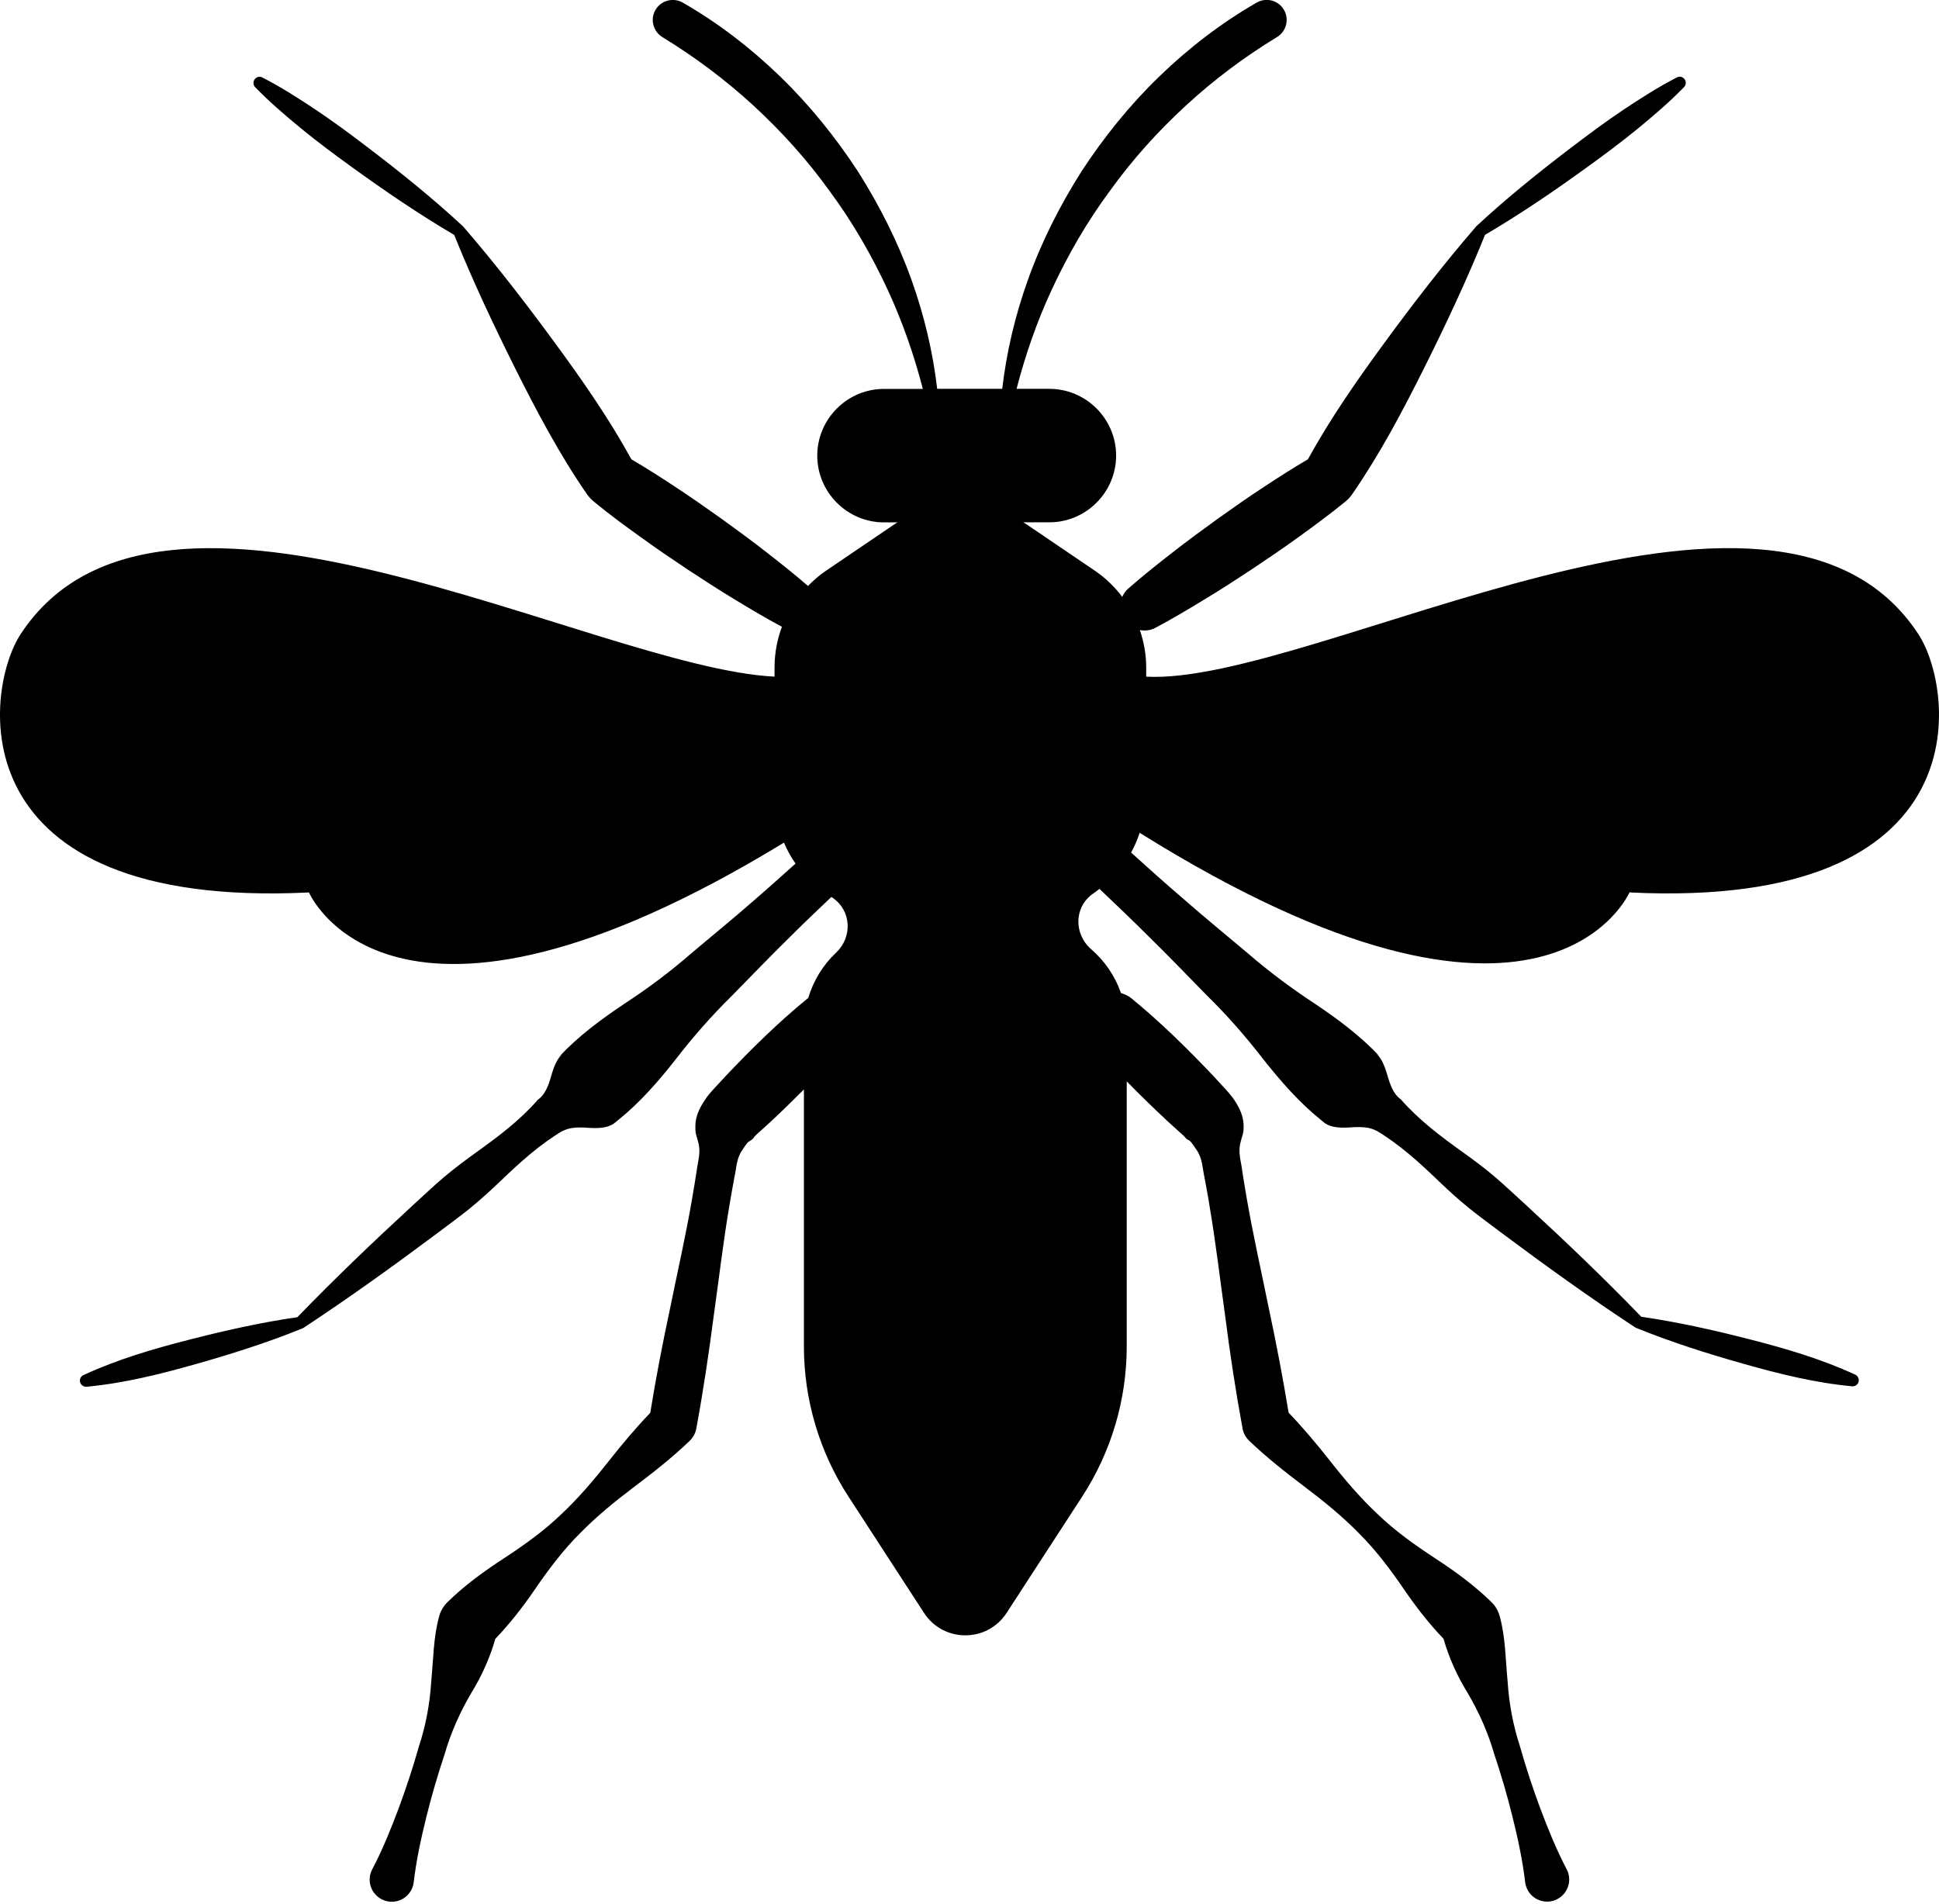
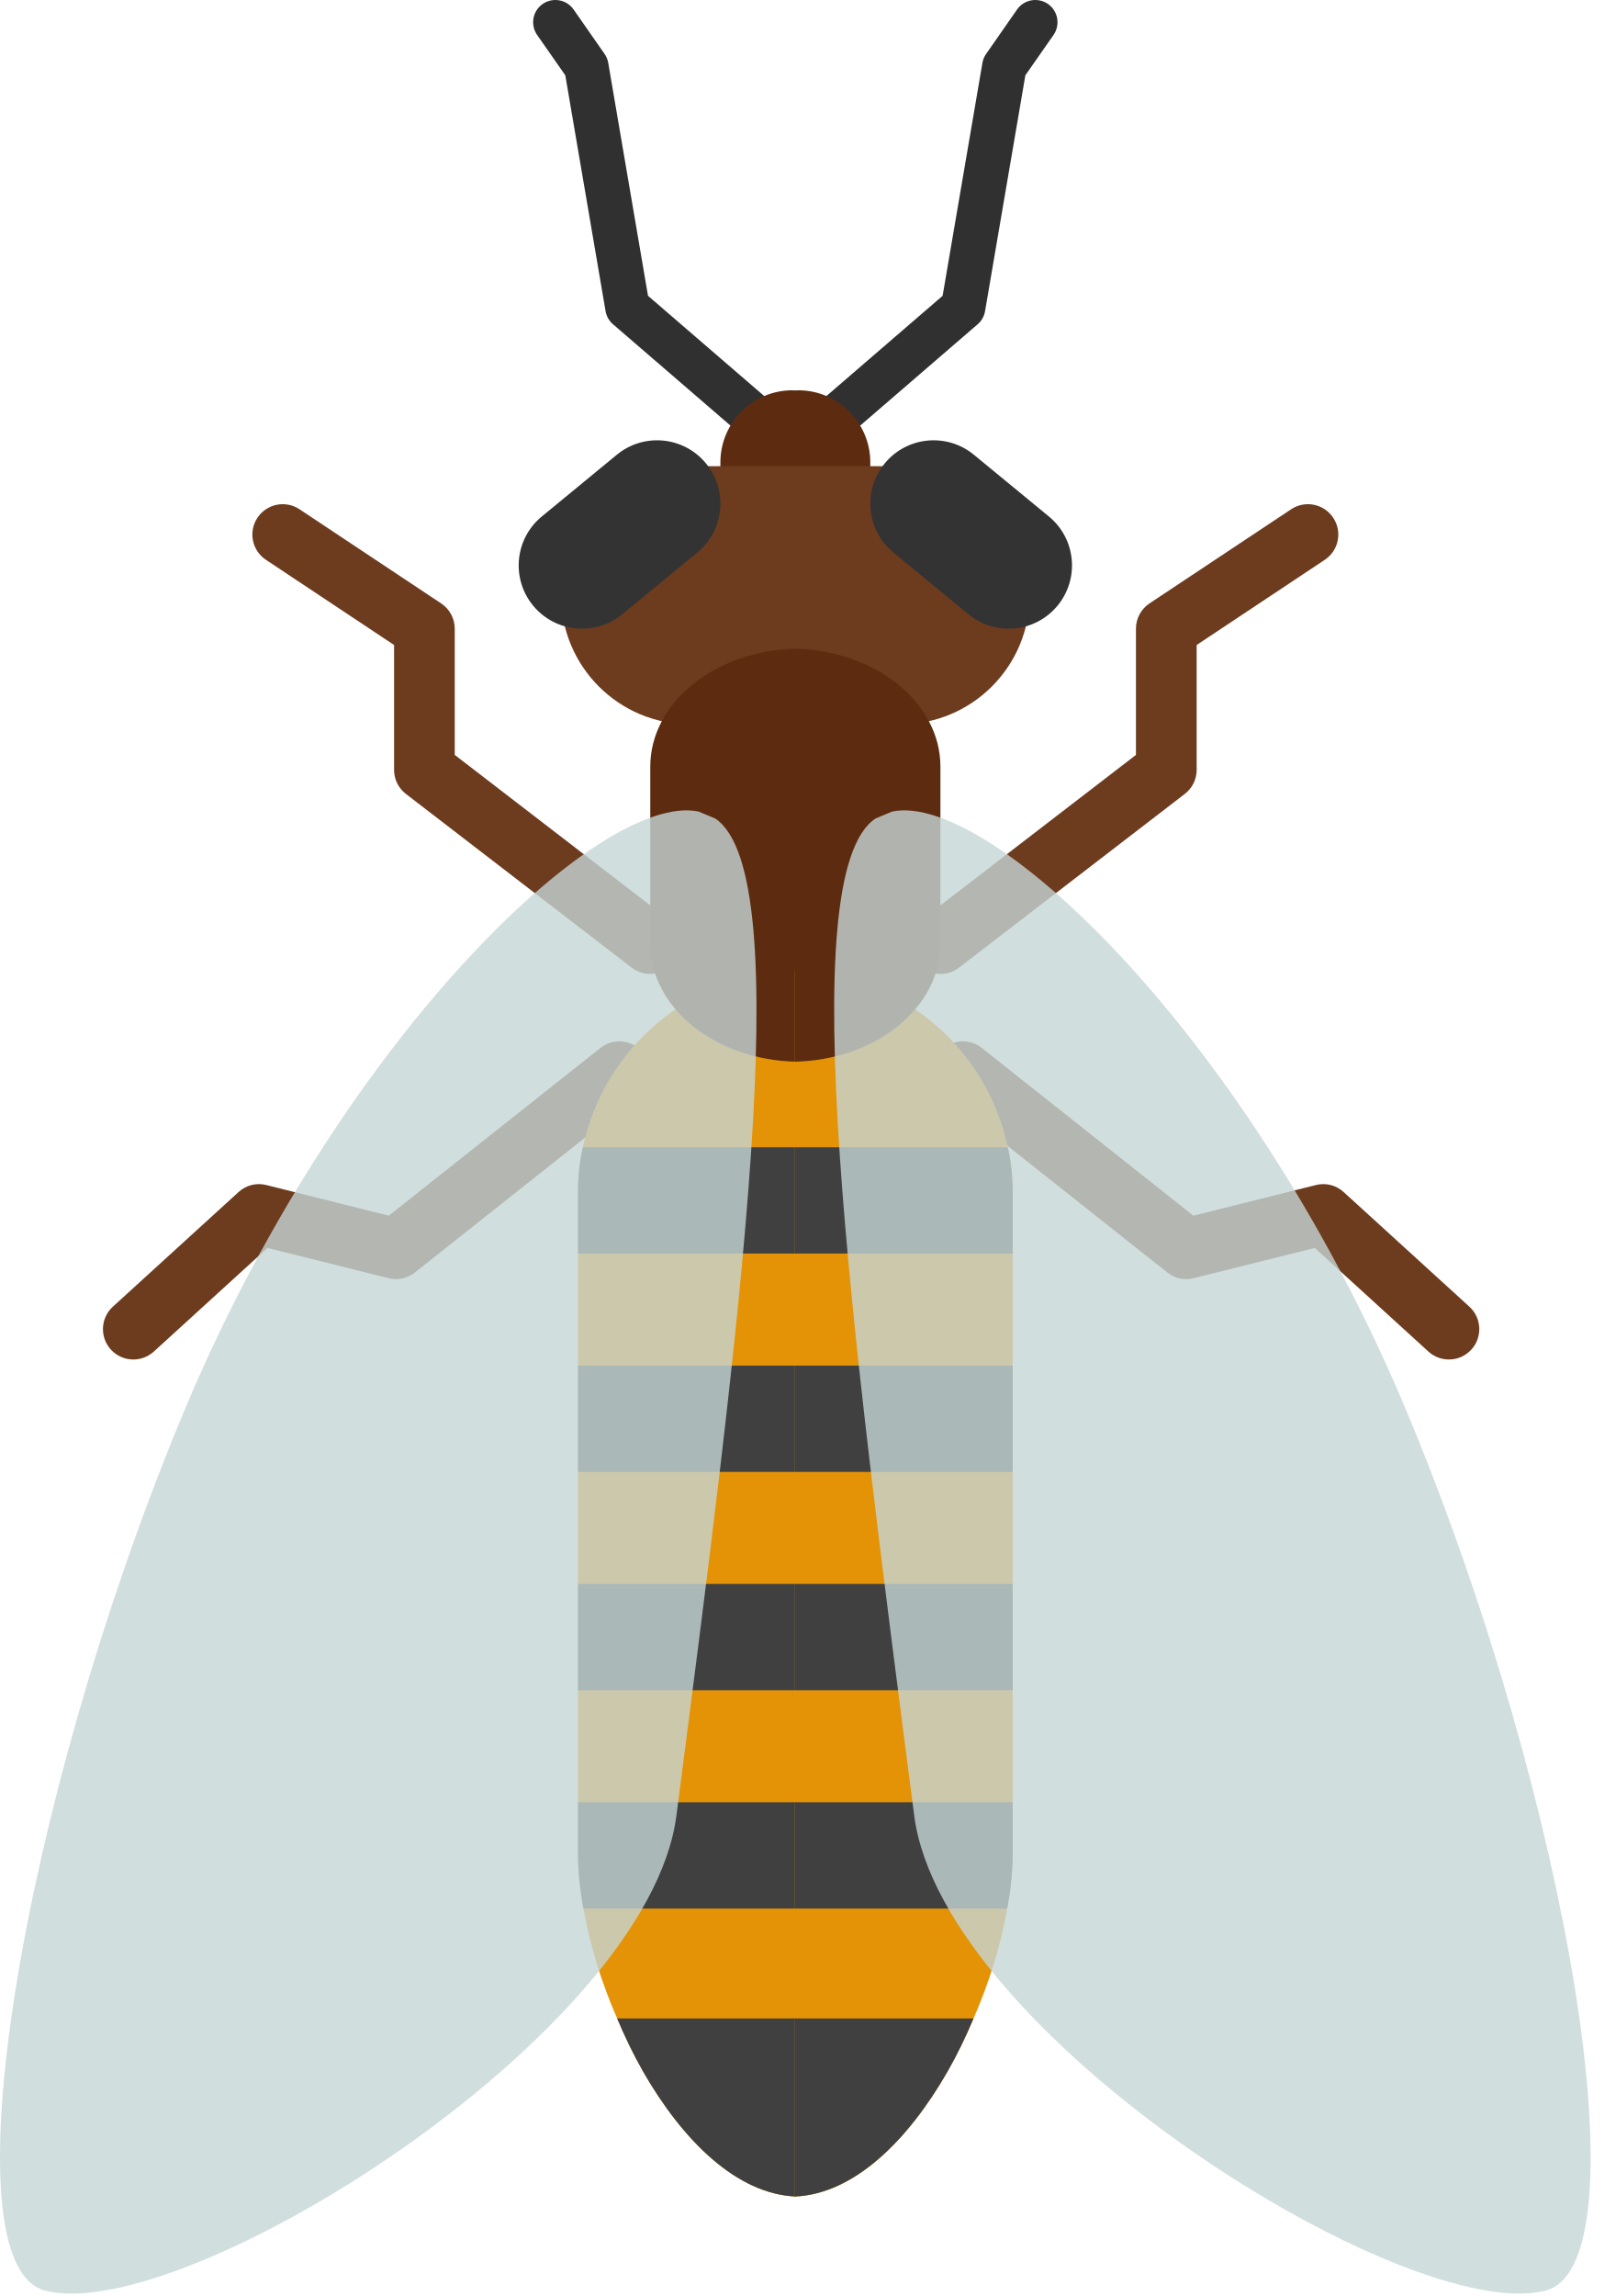
- <svg xmlns="http://www.w3.org/2000/svg" width="27.6mm" height="27.1mm" viewBox="0 0 27.6 27.1" version="1.1" id="svg1">
+ <svg xmlns="http://www.w3.org/2000/svg" width="19mm" height="27mm" viewBox="0 0 19 27" version="1.1" id="svg1">
  <defs id="defs1" />
  <g id="layer1">
-     <path d="m 23.202,12.704 c 5.024,0.245 4.626,-2.88 4.105,-3.676 -2.045,-3.128 -8.607,0.735 -10.992,0.604 V 9.498 c 0,-0.183 -0.033,-0.361 -0.09,-0.529 0.071,0.012 0.146,0.007 0.215,-0.029 0.24,-0.127 0.472,-0.265 0.703,-0.406 0.232,-0.139 0.458,-0.287 0.683,-0.435 0.224,-0.15 0.448,-0.301 0.666,-0.46 0.219,-0.158 0.437,-0.318 0.646,-0.489 l 0.015,-0.012 c 0.037,-0.03 0.07,-0.067 0.098,-0.108 0.393,-0.57 0.716,-1.182 1.026,-1.802 0.307,-0.616 0.601,-1.24 0.861,-1.885 0.507,-0.298 0.991,-0.628 1.464,-0.971 0.239,-0.173 0.477,-0.35 0.706,-0.537 0.228,-0.188 0.454,-0.38 0.663,-0.595 0.025,-0.026 0.033,-0.066 0.015,-0.101 -0.022,-0.043 -0.075,-0.06 -0.117,-0.037 -0.266,0.137 -0.515,0.297 -0.762,0.461 -0.246,0.165 -0.483,0.341 -0.719,0.52 -0.471,0.358 -0.932,0.728 -1.368,1.132 l -0.011,0.012 -0.011,0.013 c -0.458,0.53 -0.882,1.081 -1.292,1.64 -0.392,0.535 -0.77,1.078 -1.089,1.658 -0.21,0.123 -0.415,0.254 -0.618,0.388 -0.226,0.147 -0.447,0.303 -0.666,0.459 -0.218,0.158 -0.437,0.317 -0.649,0.484 -0.213,0.166 -0.425,0.334 -0.629,0.513 -0.036,0.032 -0.061,0.072 -0.081,0.114 -0.107,-0.141 -0.235,-0.267 -0.385,-0.369 l -0.99,-0.672 c -0.011,-0.007 -0.023,-0.012 -0.034,-0.02 h 0.372 c 0.522,0 0.95,-0.427 0.95,-0.95 0,-0.522 -0.427,-0.95 -0.95,-0.95 h -0.467 c 0.126,-0.486 0.29,-0.958 0.499,-1.408 0.231,-0.498 0.506,-0.974 0.831,-1.412 0.318,-0.443 0.684,-0.848 1.083,-1.215 0.398,-0.367 0.834,-0.692 1.295,-0.973 0.131,-0.08 0.176,-0.251 0.099,-0.385 -0.078,-0.137 -0.252,-0.184 -0.389,-0.105 -0.507,0.291 -0.972,0.65 -1.39,1.055 -0.419,0.405 -0.785,0.861 -1.102,1.345 -0.31,0.489 -0.573,1.008 -0.766,1.551 -0.18,0.502 -0.303,1.022 -0.364,1.547 h -0.926 c -0.061,-0.525 -0.185,-1.045 -0.364,-1.547 -0.194,-0.543 -0.456,-1.061 -0.766,-1.551 -0.318,-0.484 -0.684,-0.94 -1.102,-1.345 -0.418,-0.405 -0.884,-0.765 -1.39,-1.055 -0.133,-0.076 -0.305,-0.033 -0.385,0.099 -0.082,0.134 -0.039,0.31 0.095,0.392 0.461,0.282 0.896,0.606 1.295,0.973 0.398,0.367 0.765,0.772 1.083,1.215 0.325,0.438 0.6,0.914 0.831,1.412 0.208,0.45 0.373,0.922 0.499,1.408 h -0.553 c -0.522,0 -0.95,0.427 -0.95,0.95 0,0.522 0.427,0.95 0.95,0.95 h 0.193 c -0.011,0.007 -0.023,0.012 -0.034,0.02 l -0.99,0.672 c -0.092,0.062 -0.174,0.135 -0.251,0.213 -0.189,-0.164 -0.384,-0.319 -0.581,-0.472 -0.212,-0.167 -0.431,-0.326 -0.649,-0.484 -0.22,-0.156 -0.441,-0.312 -0.666,-0.459 -0.203,-0.134 -0.408,-0.265 -0.618,-0.388 -0.318,-0.58 -0.696,-1.123 -1.089,-1.658 -0.41,-0.559 -0.834,-1.11 -1.292,-1.64 l -0.011,-0.013 -0.011,-0.011 c -0.436,-0.404 -0.898,-0.775 -1.368,-1.132 -0.235,-0.179 -0.473,-0.355 -0.719,-0.52 -0.246,-0.164 -0.496,-0.324 -0.762,-0.461 -0.032,-0.017 -0.073,-0.012 -0.101,0.015 -0.034,0.033 -0.035,0.089 -0.002,0.123 0.209,0.215 0.434,0.407 0.663,0.595 0.229,0.187 0.466,0.364 0.706,0.537 0.474,0.343 0.957,0.673 1.464,0.971 0.26,0.645 0.554,1.269 0.861,1.885 0.31,0.62 0.633,1.232 1.026,1.802 0.027,0.039 0.062,0.078 0.101,0.109 l 0.013,0.011 c 0.209,0.172 0.427,0.332 0.646,0.489 0.218,0.159 0.442,0.31 0.666,0.46 0.226,0.148 0.452,0.296 0.683,0.435 0.22,0.134 0.441,0.265 0.669,0.387 -0.068,0.183 -0.105,0.378 -0.105,0.578 V 9.632 C 8.447,9.502 2.267,6.01 0.293,9.028 c -0.521,0.796 -0.919,3.921 4.105,3.676 0,0 1.154,2.709 6.761,-0.709 0.045,0.105 0.099,0.205 0.165,0.298 -0.19,0.169 -0.378,0.34 -0.571,0.506 -0.298,0.262 -0.606,0.513 -0.91,0.769 -0.299,0.261 -0.618,0.5 -0.955,0.72 -0.334,0.223 -0.654,0.461 -0.927,0.751 l 0.064,-0.052 c -0.089,0.066 -0.139,0.187 -0.178,0.325 -0.038,0.138 -0.087,0.261 -0.174,0.33 l -0.018,0.014 c -0.257,0.294 -0.566,0.526 -0.881,0.751 -0.157,0.113 -0.311,0.229 -0.459,0.353 -0.147,0.125 -0.286,0.259 -0.429,0.388 -0.563,0.519 -1.118,1.048 -1.653,1.602 -0.521,0.075 -1.031,0.19 -1.538,0.32 -0.512,0.131 -1.02,0.279 -1.507,0.504 -0.033,0.015 -0.054,0.049 -0.05,0.087 0.004,0.048 0.047,0.083 0.095,0.079 0.534,-0.05 1.047,-0.179 1.556,-0.323 0.509,-0.144 1.014,-0.304 1.507,-0.504 l 0.003,-0.001 c 0.01,-0.004 0.02,-0.009 0.03,-0.016 0.648,-0.427 1.276,-0.879 1.895,-1.341 0.153,-0.117 0.311,-0.23 0.461,-0.351 0.15,-0.122 0.292,-0.252 0.432,-0.385 0.279,-0.268 0.564,-0.528 0.9,-0.727 l -0.018,0.014 c 0.095,-0.058 0.227,-0.063 0.37,-0.052 0.143,0.01 0.274,0.004 0.366,-0.058 l 0.064,-0.052 c 0.31,-0.249 0.572,-0.55 0.82,-0.866 0.246,-0.318 0.509,-0.618 0.792,-0.896 0.279,-0.283 0.553,-0.571 0.837,-0.848 0.192,-0.192 0.389,-0.379 0.586,-0.566 l 0.019,0.013 c 0.267,0.182 0.283,0.558 0.048,0.78 -0.185,0.174 -0.323,0.397 -0.397,0.647 -0.004,0.003 -0.01,0.006 -0.014,0.009 -0.416,0.34 -0.796,0.716 -1.164,1.104 l -0.136,0.147 -0.034,0.037 c -0.019,0.02 -0.037,0.04 -0.054,0.061 -0.035,0.042 -0.066,0.087 -0.095,0.133 -0.057,0.092 -0.102,0.194 -0.108,0.303 -0.002,0.051 -0.002,0.117 0.01,0.153 0.01,0.035 0.022,0.071 0.03,0.107 0.041,0.143 -0.007,0.27 -0.022,0.403 -0.022,0.132 -0.041,0.264 -0.065,0.396 -0.09,0.527 -0.21,1.049 -0.316,1.573 -0.105,0.49 -0.2,0.983 -0.28,1.477 -0.207,0.216 -0.401,0.447 -0.588,0.684 -0.212,0.269 -0.432,0.529 -0.68,0.761 -0.244,0.236 -0.524,0.436 -0.813,0.625 -0.29,0.189 -0.568,0.391 -0.809,0.629 -0.052,0.052 -0.093,0.118 -0.114,0.194 l -0.002,0.009 c -0.082,0.295 -0.081,0.61 -0.112,0.927 -0.02,0.317 -0.078,0.625 -0.175,0.92 -0.085,0.3 -0.182,0.595 -0.291,0.888 -0.11,0.292 -0.226,0.582 -0.374,0.862 -0.017,0.033 -0.03,0.071 -0.034,0.11 -0.02,0.173 0.104,0.329 0.276,0.349 0.173,0.02 0.329,-0.104 0.349,-0.276 0.037,-0.316 0.104,-0.622 0.179,-0.926 0.075,-0.303 0.163,-0.603 0.262,-0.9 0.087,-0.3 0.214,-0.588 0.378,-0.867 0.149,-0.243 0.266,-0.502 0.343,-0.772 0.206,-0.215 0.39,-0.451 0.561,-0.701 0.196,-0.285 0.401,-0.56 0.642,-0.799 0.237,-0.243 0.502,-0.458 0.775,-0.664 0.273,-0.206 0.541,-0.417 0.786,-0.652 0.049,-0.047 0.084,-0.108 0.097,-0.179 l 0.001,-0.007 c 0.097,-0.526 0.176,-1.055 0.245,-1.586 0.075,-0.53 0.136,-1.062 0.226,-1.589 0.021,-0.132 0.047,-0.263 0.07,-0.395 0.03,-0.13 0.027,-0.267 0.113,-0.387 0.019,-0.031 0.042,-0.061 0.064,-0.091 0.022,-0.03 0.036,-0.029 0.053,-0.043 0.032,-0.019 0.044,-0.039 0.059,-0.059 0.008,-0.009 0.017,-0.019 0.026,-0.027 l 0.014,-0.012 0.037,-0.034 0.149,-0.135 c 0.161,-0.15 0.318,-0.304 0.474,-0.46 v 3.657 c 0,0.759 0.22,1.501 0.633,2.137 l 1.077,1.658 c 0.276,0.425 0.899,0.425 1.175,0 l 1.077,-1.658 c 0.413,-0.636 0.633,-1.378 0.633,-2.137 v -3.772 c 0.192,0.197 0.389,0.388 0.59,0.575 l 0.149,0.135 c 0.064,0.059 0.062,0.053 0.081,0.074 0.014,0.017 0.025,0.035 0.056,0.051 0.027,5.29e-4 0.077,0.082 0.117,0.139 0.086,0.121 0.083,0.257 0.113,0.388 0.023,0.132 0.05,0.263 0.07,0.395 0.09,0.527 0.152,1.059 0.226,1.589 0.068,0.531 0.148,1.06 0.245,1.586 l 10e-4,0.007 c 0.012,0.066 0.044,0.129 0.097,0.179 0.245,0.235 0.514,0.446 0.786,0.652 0.273,0.206 0.538,0.421 0.775,0.664 0.241,0.239 0.447,0.514 0.642,0.799 0.171,0.25 0.355,0.487 0.561,0.701 0.077,0.27 0.194,0.529 0.343,0.771 0.164,0.278 0.291,0.567 0.378,0.867 0.099,0.296 0.187,0.596 0.262,0.9 0.075,0.304 0.142,0.61 0.179,0.926 0.005,0.037 0.016,0.075 0.034,0.11 0.081,0.154 0.271,0.213 0.425,0.132 0.154,-0.081 0.213,-0.271 0.132,-0.425 -0.147,-0.28 -0.264,-0.57 -0.374,-0.862 -0.109,-0.292 -0.206,-0.588 -0.291,-0.888 -0.097,-0.296 -0.155,-0.603 -0.175,-0.92 -0.031,-0.317 -0.03,-0.632 -0.112,-0.927 l -0.003,-0.011 c -0.02,-0.07 -0.057,-0.137 -0.113,-0.192 -0.242,-0.238 -0.519,-0.44 -0.809,-0.629 -0.289,-0.19 -0.569,-0.389 -0.813,-0.625 -0.248,-0.232 -0.469,-0.492 -0.68,-0.761 -0.187,-0.237 -0.381,-0.468 -0.588,-0.684 -0.081,-0.495 -0.175,-0.987 -0.28,-1.478 -0.106,-0.524 -0.225,-1.047 -0.316,-1.574 -0.024,-0.131 -0.043,-0.264 -0.065,-0.396 -0.015,-0.133 -0.063,-0.26 -0.022,-0.403 0.015,-0.074 0.051,-0.126 0.042,-0.255 -0.006,-0.112 -0.051,-0.218 -0.111,-0.312 -0.053,-0.092 -0.152,-0.193 -0.183,-0.227 l -0.136,-0.148 c -0.369,-0.388 -0.749,-0.764 -1.165,-1.104 -0.045,-0.037 -0.097,-0.06 -0.15,-0.076 -0.085,-0.244 -0.232,-0.458 -0.423,-0.623 -0.252,-0.218 -0.246,-0.608 0.03,-0.795 l 0.023,-0.016 c 0.022,-0.015 0.042,-0.033 0.064,-0.049 0.235,0.223 0.469,0.447 0.698,0.675 0.284,0.277 0.558,0.565 0.837,0.848 0.283,0.278 0.546,0.578 0.792,0.896 0.249,0.315 0.511,0.616 0.82,0.866 l 0.064,0.052 c 0.092,0.062 0.223,0.068 0.366,0.058 0.143,-0.01 0.275,-0.006 0.37,0.052 l -0.018,-0.014 c 0.336,0.199 0.621,0.459 0.9,0.727 0.14,0.134 0.282,0.264 0.432,0.385 0.15,0.121 0.307,0.234 0.461,0.351 0.619,0.462 1.246,0.914 1.895,1.341 0.009,0.006 0.02,0.012 0.031,0.016 l 0.002,7.93e-4 c 0.494,0.2 0.999,0.36 1.507,0.504 0.509,0.144 1.022,0.273 1.556,0.323 0.036,0.003 0.071,-0.016 0.087,-0.05 0.02,-0.044 0.001,-0.096 -0.043,-0.116 -0.487,-0.225 -0.995,-0.373 -1.507,-0.504 -0.506,-0.13 -1.017,-0.244 -1.538,-0.32 -0.534,-0.554 -1.09,-1.083 -1.653,-1.602 -0.143,-0.129 -0.283,-0.263 -0.429,-0.388 -0.147,-0.125 -0.302,-0.241 -0.459,-0.353 -0.315,-0.225 -0.623,-0.457 -0.881,-0.751 l -0.018,-0.014 c -0.087,-0.069 -0.135,-0.193 -0.174,-0.33 -0.039,-0.138 -0.089,-0.259 -0.178,-0.325 l 0.064,0.052 c -0.273,-0.289 -0.593,-0.528 -0.927,-0.751 -0.336,-0.221 -0.655,-0.46 -0.955,-0.72 -0.303,-0.256 -0.612,-0.507 -0.91,-0.769 -0.251,-0.215 -0.497,-0.435 -0.742,-0.657 0.05,-0.089 0.09,-0.183 0.122,-0.281 5.79,3.616 6.976,0.842 6.976,0.842 z" id="path10" style="stroke-width:0.265" />
+     <g id="g262" transform="matrix(0.4302635,0,0,0.4302635,-157.1314,-154.0913)">
+       <g id="g248">
+         <g id="g236">
+           <path style="fill:#303030" d="m 385.859,370.166 c -0.141,0 -0.281,-0.048 -0.396,-0.147 l -3.508,-3.025 c -0.106,-0.091 -0.178,-0.218 -0.202,-0.357 l -1.101,-6.446 -0.77,-1.103 c -0.192,-0.276 -0.124,-0.655 0.151,-0.847 0.276,-0.19 0.653,-0.124 0.846,0.151 l 0.847,1.215 c 0.051,0.073 0.085,0.157 0.1,0.245 l 1.087,6.365 3.343,2.883 c 0.253,0.219 0.282,0.602 0.063,0.856 -0.12,0.139 -0.289,0.21 -0.46,0.21 z" id="path235" />
+         </g>
+         <g id="g237">
+           <path style="fill:#6d3c1f" d="m 382.975,384.753 c -0.177,0 -0.354,-0.056 -0.506,-0.172 l -6.175,-4.75 c -0.204,-0.157 -0.323,-0.4 -0.323,-0.658 v -3.412 l -3.503,-2.328 c -0.382,-0.254 -0.485,-0.768 -0.232,-1.15 0.254,-0.381 0.768,-0.486 1.15,-0.232 l 3.873,2.574 c 0.231,0.154 0.371,0.413 0.371,0.691 v 3.449 l 5.85,4.501 c 0.363,0.279 0.432,0.801 0.152,1.163 -0.163,0.214 -0.409,0.324 -0.657,0.324 z" id="path236" />
+         </g>
+         <g id="g238" transform="translate(2.557675)">
+           <path style="fill:#6d3c1f" d="m 366.286,395.289 c -0.226,0 -0.451,-0.091 -0.615,-0.271 -0.308,-0.339 -0.284,-0.863 0.055,-1.173 l 3.436,-3.133 c 0.205,-0.189 0.49,-0.26 0.761,-0.191 l 3.346,0.837 5.786,-4.585 c 0.359,-0.285 0.881,-0.225 1.166,0.135 0.285,0.359 0.224,0.881 -0.135,1.167 l -6.106,4.838 c -0.202,0.16 -0.466,0.219 -0.718,0.154 l -3.31,-0.827 -3.107,2.833 c -0.16,0.144 -0.36,0.216 -0.559,0.216 z" id="path237" />
+         </g>
+         <path style="fill:#5d2c10" d="m 386.967,368.81 c -0.035,-10e-4 -0.067,-0.011 -0.104,-0.011 -1.089,0 -1.971,0.883 -1.971,1.972 v 0.415 c 0,1.088 0.882,1.971 1.971,1.971 0.036,0 0.068,-0.009 0.104,-0.011 z" id="path238" />
+         <path style="fill:#6d3c1f" d="m 386.967,370.874 h -2.904 c -1.948,0 -3.527,1.579 -3.527,3.527 0,1.948 1.579,3.527 3.527,3.527 h 2.904 z" id="path239" />
+         <path style="fill:#333333" d="m 384.498,370.798 c 0.607,0.738 0.501,1.829 -0.237,2.436 l -2.053,1.688 c -0.738,0.606 -1.828,0.501 -2.437,-0.238 v 0 c -0.606,-0.738 -0.5,-1.828 0.238,-2.435 l 2.053,-1.689 c 0.739,-0.607 1.829,-0.5 2.436,0.238 z" id="path240" />
+         <path style="fill:#e49306" d="m 386.967,384.672 c -2.873,0.051 -5.261,2.097 -5.834,4.817 -0.092,0.398 -0.133,0.821 -0.133,1.253 v 18.051 c 0,0.457 0.049,0.963 0.149,1.502 0.166,0.955 0.48,2.001 0.921,3.005 0.208,0.497 0.44,0.978 0.705,1.444 1.08,1.883 2.558,3.36 4.191,3.423 v -33.495 z" id="path241" />
+         <path style="fill:#404040" d="m 386.967,413.3 h -4.897 c 0.208,0.497 0.44,0.978 0.705,1.444 1.08,1.883 2.558,3.36 4.191,3.423 V 413.3 Z" id="path242" />
+         <path style="fill:#404040" d="M 386.967,407.391 H 381 v 1.402 c 0,0.457 0.049,0.963 0.149,1.502 h 5.817 v -2.904 z" id="path243" />
+         <rect x="381" y="401.423" style="fill:#404040" width="5.967" height="2.905" id="rect243" />
+         <rect x="381" y="395.456" style="fill:#404040" width="5.967" height="2.905" id="rect244" />
+         <path style="fill:#404040" d="m 386.967,389.489 h -5.834 c -0.092,0.398 -0.133,0.821 -0.133,1.253 v 1.651 h 5.967 z" id="path244" />
+         <path style="fill:#5d2c10" d="m 386.967,375.861 c -2.213,0.045 -3.992,1.469 -3.992,3.226 v 4.837 c 0,1.757 1.779,3.181 3.992,3.226 z" id="path245" />
+         <g id="g247">
+           <g id="g246">
+             <path style="fill:#c5d5d6;fill-opacity:0.8" d="m 384.298,380.314 c -2.694,-0.569 -9.884,6.271 -14.144,16.57 -4.388,10.605 -6.457,23.142 -3.726,23.852 3.77,0.981 16.484,-6.978 17.261,-12.977 1.715,-13.237 3.357,-25.732 1.059,-27.257 z" id="path246" />
+           </g>
+         </g>
+       </g>
+       <g id="g261">
+         <g id="g249">
+           <path style="fill:#303030" d="m 388.022,370.166 c 0.141,0 0.282,-0.048 0.397,-0.147 l 3.507,-3.025 c 0.106,-0.091 0.178,-0.218 0.201,-0.357 l 1.102,-6.446 0.77,-1.103 c 0.191,-0.276 0.124,-0.655 -0.151,-0.847 -0.275,-0.19 -0.654,-0.124 -0.846,0.151 l -0.846,1.215 c -0.053,0.073 -0.086,0.157 -0.101,0.245 l -1.088,6.365 -3.343,2.883 c -0.254,0.219 -0.281,0.602 -0.063,0.856 0.121,0.139 0.291,0.21 0.461,0.21 z" id="path248" />
+         </g>
+         <g id="g250">
+           <path style="fill:#6d3c1f" d="m 390.908,384.753 c 0.176,0 0.354,-0.056 0.505,-0.172 l 6.175,-4.75 c 0.204,-0.157 0.324,-0.4 0.324,-0.658 v -3.412 l 3.502,-2.328 c 0.382,-0.254 0.485,-0.768 0.231,-1.15 -0.254,-0.381 -0.768,-0.486 -1.15,-0.232 l -3.874,2.574 c -0.23,0.154 -0.369,0.413 -0.369,0.691 v 3.449 l -5.852,4.501 c -0.363,0.279 -0.432,0.801 -0.15,1.163 0.162,0.214 0.408,0.324 0.658,0.324 z" id="path249" />
+         </g>
+         <g id="g251" transform="translate(-2.788849)">
+           <path style="fill:#6d3c1f" d="m 407.597,395.289 c 0.226,0 0.449,-0.091 0.613,-0.271 0.31,-0.339 0.285,-0.863 -0.054,-1.173 l -3.437,-3.133 c -0.206,-0.189 -0.49,-0.26 -0.76,-0.191 l -3.348,0.837 -5.785,-4.585 c -0.358,-0.285 -0.881,-0.225 -1.165,0.135 -0.286,0.359 -0.225,0.881 0.134,1.167 l 6.106,4.838 c 0.201,0.16 0.467,0.219 0.717,0.154 l 3.312,-0.827 3.107,2.833 c 0.159,0.144 0.36,0.216 0.56,0.216 z" id="path250" />
+         </g>
+         <path style="fill:#5d2c10" d="m 386.915,368.81 c 0.034,-10e-4 0.068,-0.011 0.104,-0.011 1.087,0 1.971,0.883 1.971,1.972 v 0.415 c 0,1.088 -0.884,1.971 -1.971,1.971 -0.036,0 -0.07,-0.009 -0.104,-0.011 z" id="path251" />
+         <path style="fill:#6d3c1f" d="m 386.915,370.874 h 2.905 c 1.947,0 3.527,1.579 3.527,3.527 0,1.948 -1.58,3.527 -3.527,3.527 h -2.905 z" id="path252" />
+         <path style="fill:#333333" d="m 389.384,370.798 c -0.607,0.738 -0.501,1.829 0.237,2.436 l 2.053,1.688 c 0.738,0.606 1.829,0.501 2.436,-0.238 v 0 c 0.607,-0.738 0.501,-1.828 -0.237,-2.435 l -2.053,-1.689 c -0.739,-0.607 -1.83,-0.5 -2.436,0.238 z" id="path253" />
+         <path style="fill:#e49306" d="m 386.915,384.672 c 2.873,0.051 5.261,2.097 5.834,4.817 0.092,0.398 0.133,0.821 0.133,1.253 v 18.051 c 0,0.457 -0.05,0.963 -0.149,1.502 -0.166,0.955 -0.48,2.001 -0.921,3.005 -0.208,0.497 -0.44,0.978 -0.706,1.444 -1.079,1.883 -2.558,3.36 -4.19,3.423 v -33.495 z" id="path254" />
+         <path style="fill:#404040" d="m 386.915,413.3 h 4.896 c -0.208,0.497 -0.44,0.978 -0.706,1.444 -1.079,1.883 -2.558,3.36 -4.19,3.423 z" id="path255" />
+         <path style="fill:#404040" d="m 386.915,407.391 h 5.967 v 1.402 c 0,0.457 -0.05,0.963 -0.149,1.502 h -5.817 v -2.904 z" id="path256" />
+         <rect x="386.915" y="401.423" style="fill:#404040" width="5.967" height="2.905" id="rect256" />
+         <rect x="386.915" y="395.456" style="fill:#404040" width="5.967" height="2.905" id="rect257" />
+         <path style="fill:#404040" d="m 386.915,389.489 h 5.834 c 0.092,0.398 0.133,0.821 0.133,1.253 v 1.651 h -5.967 z" id="path257" />
+         <path style="fill:#5d2c10" d="m 386.915,375.861 c 2.213,0.045 3.992,1.469 3.992,3.226 v 4.837 c 0,1.757 -1.779,3.181 -3.992,3.226 z" id="path258" />
+         <g id="g260">
+           <g id="g259">
+             <path style="fill:#c5d5d6;fill-opacity:0.8" d="m 389.585,380.314 c 2.694,-0.569 9.883,6.271 14.142,16.57 4.387,10.605 6.456,23.142 3.727,23.852 -3.771,0.981 -16.485,-6.978 -17.263,-12.977 -1.715,-13.237 -3.356,-25.732 -1.057,-27.257 z" id="path259" />
+           </g>
+         </g>
+       </g>
+     </g>
  </g>
</svg>
